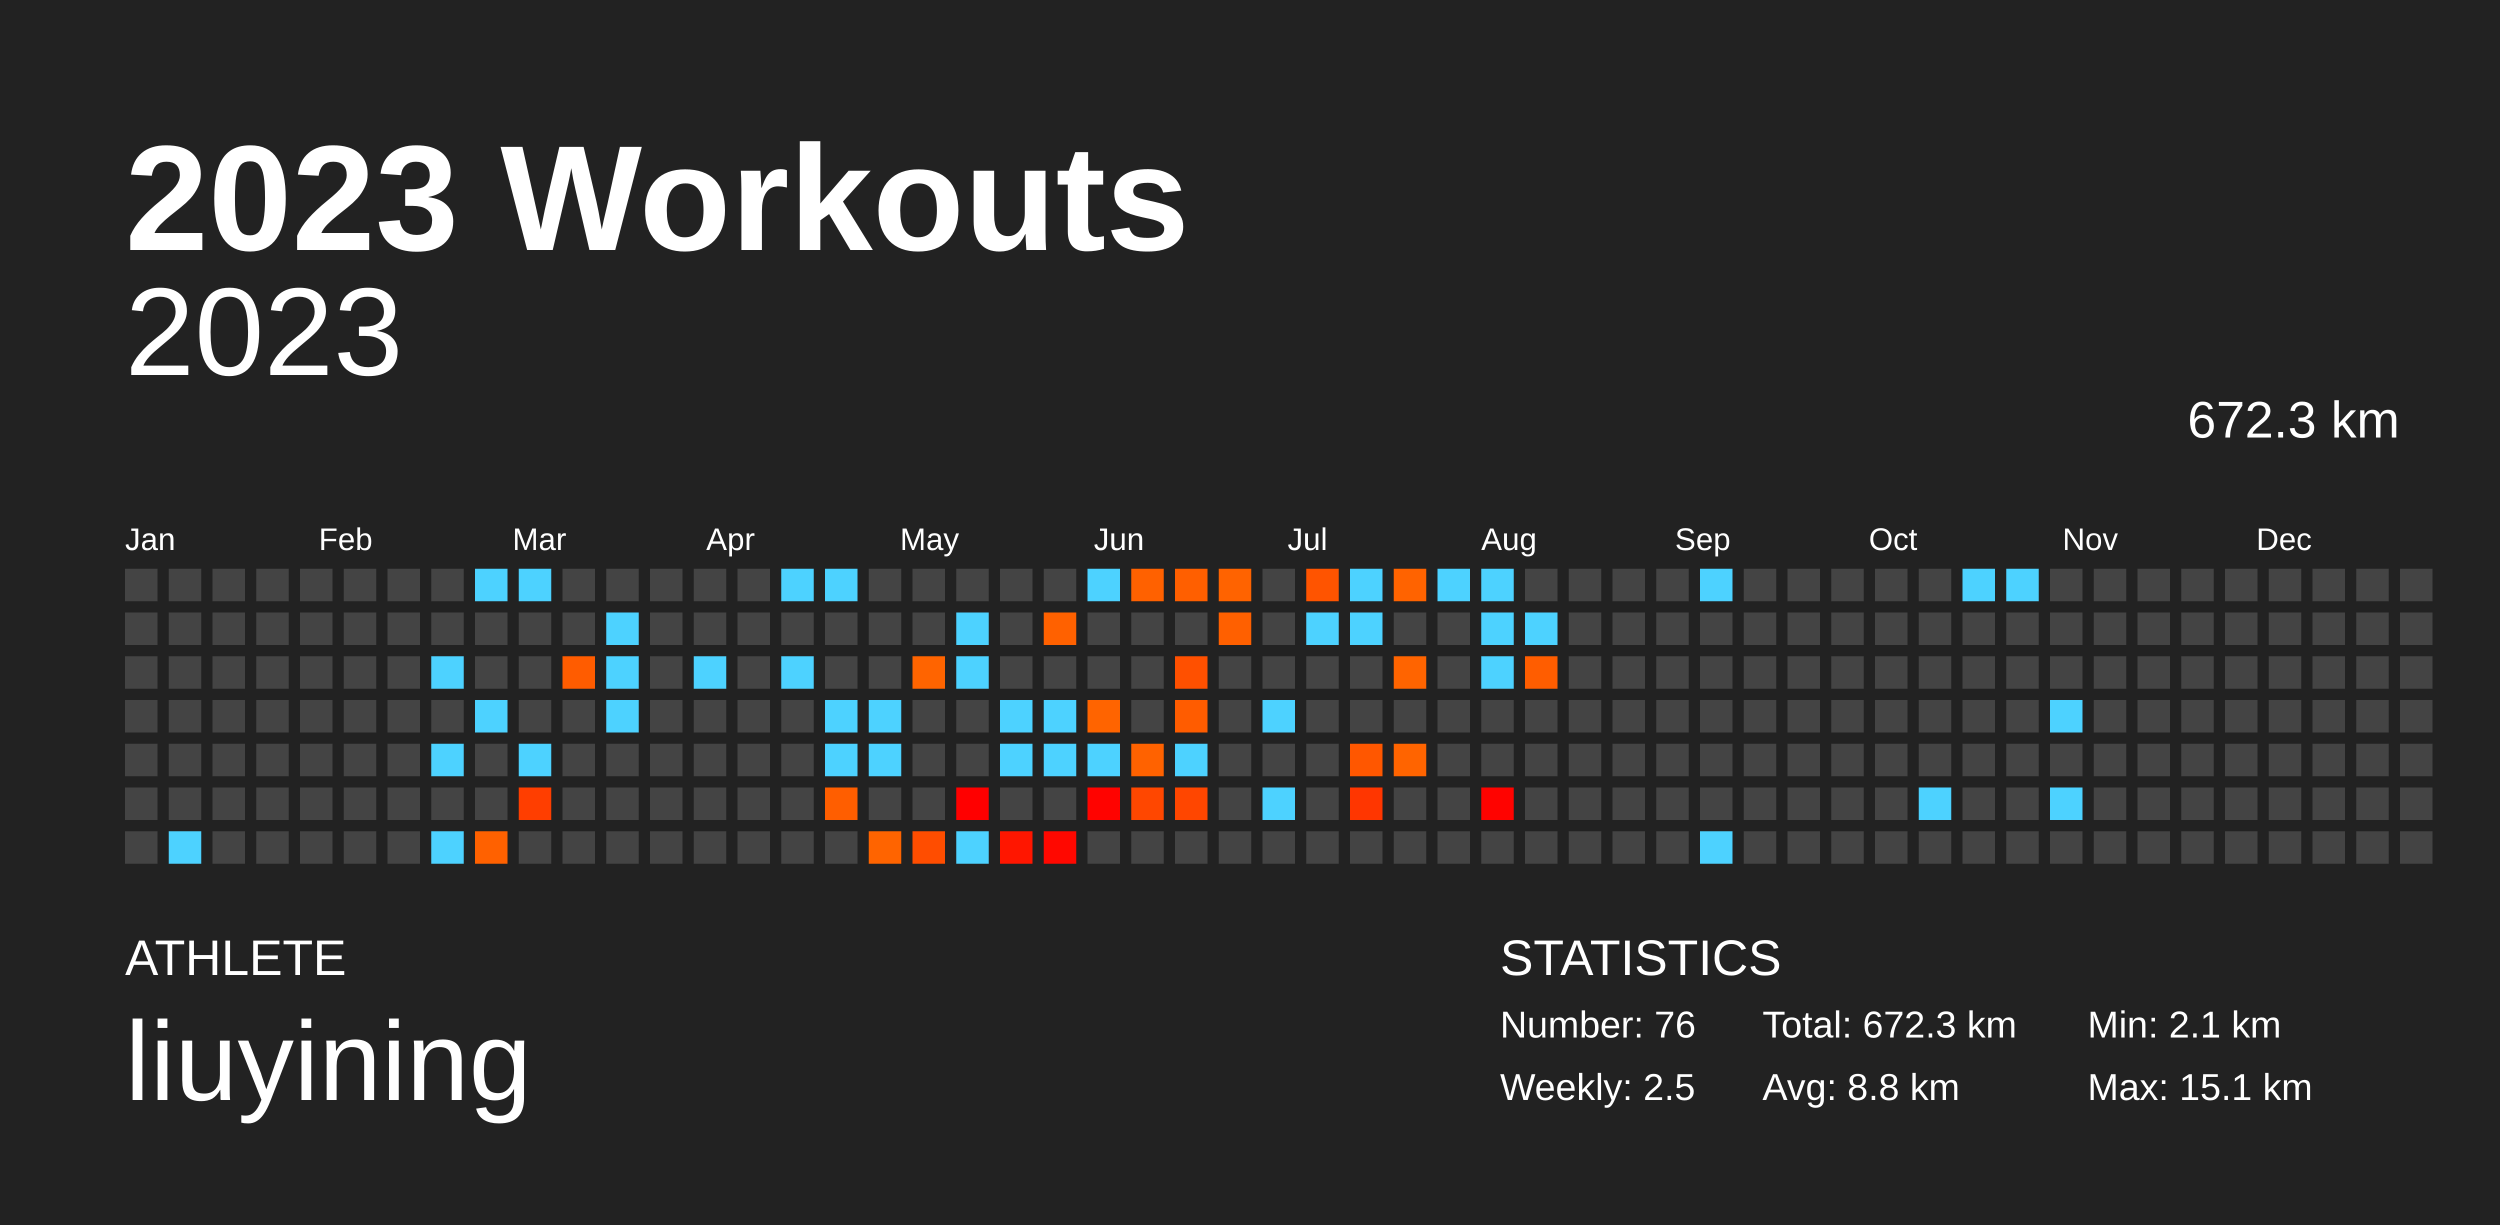
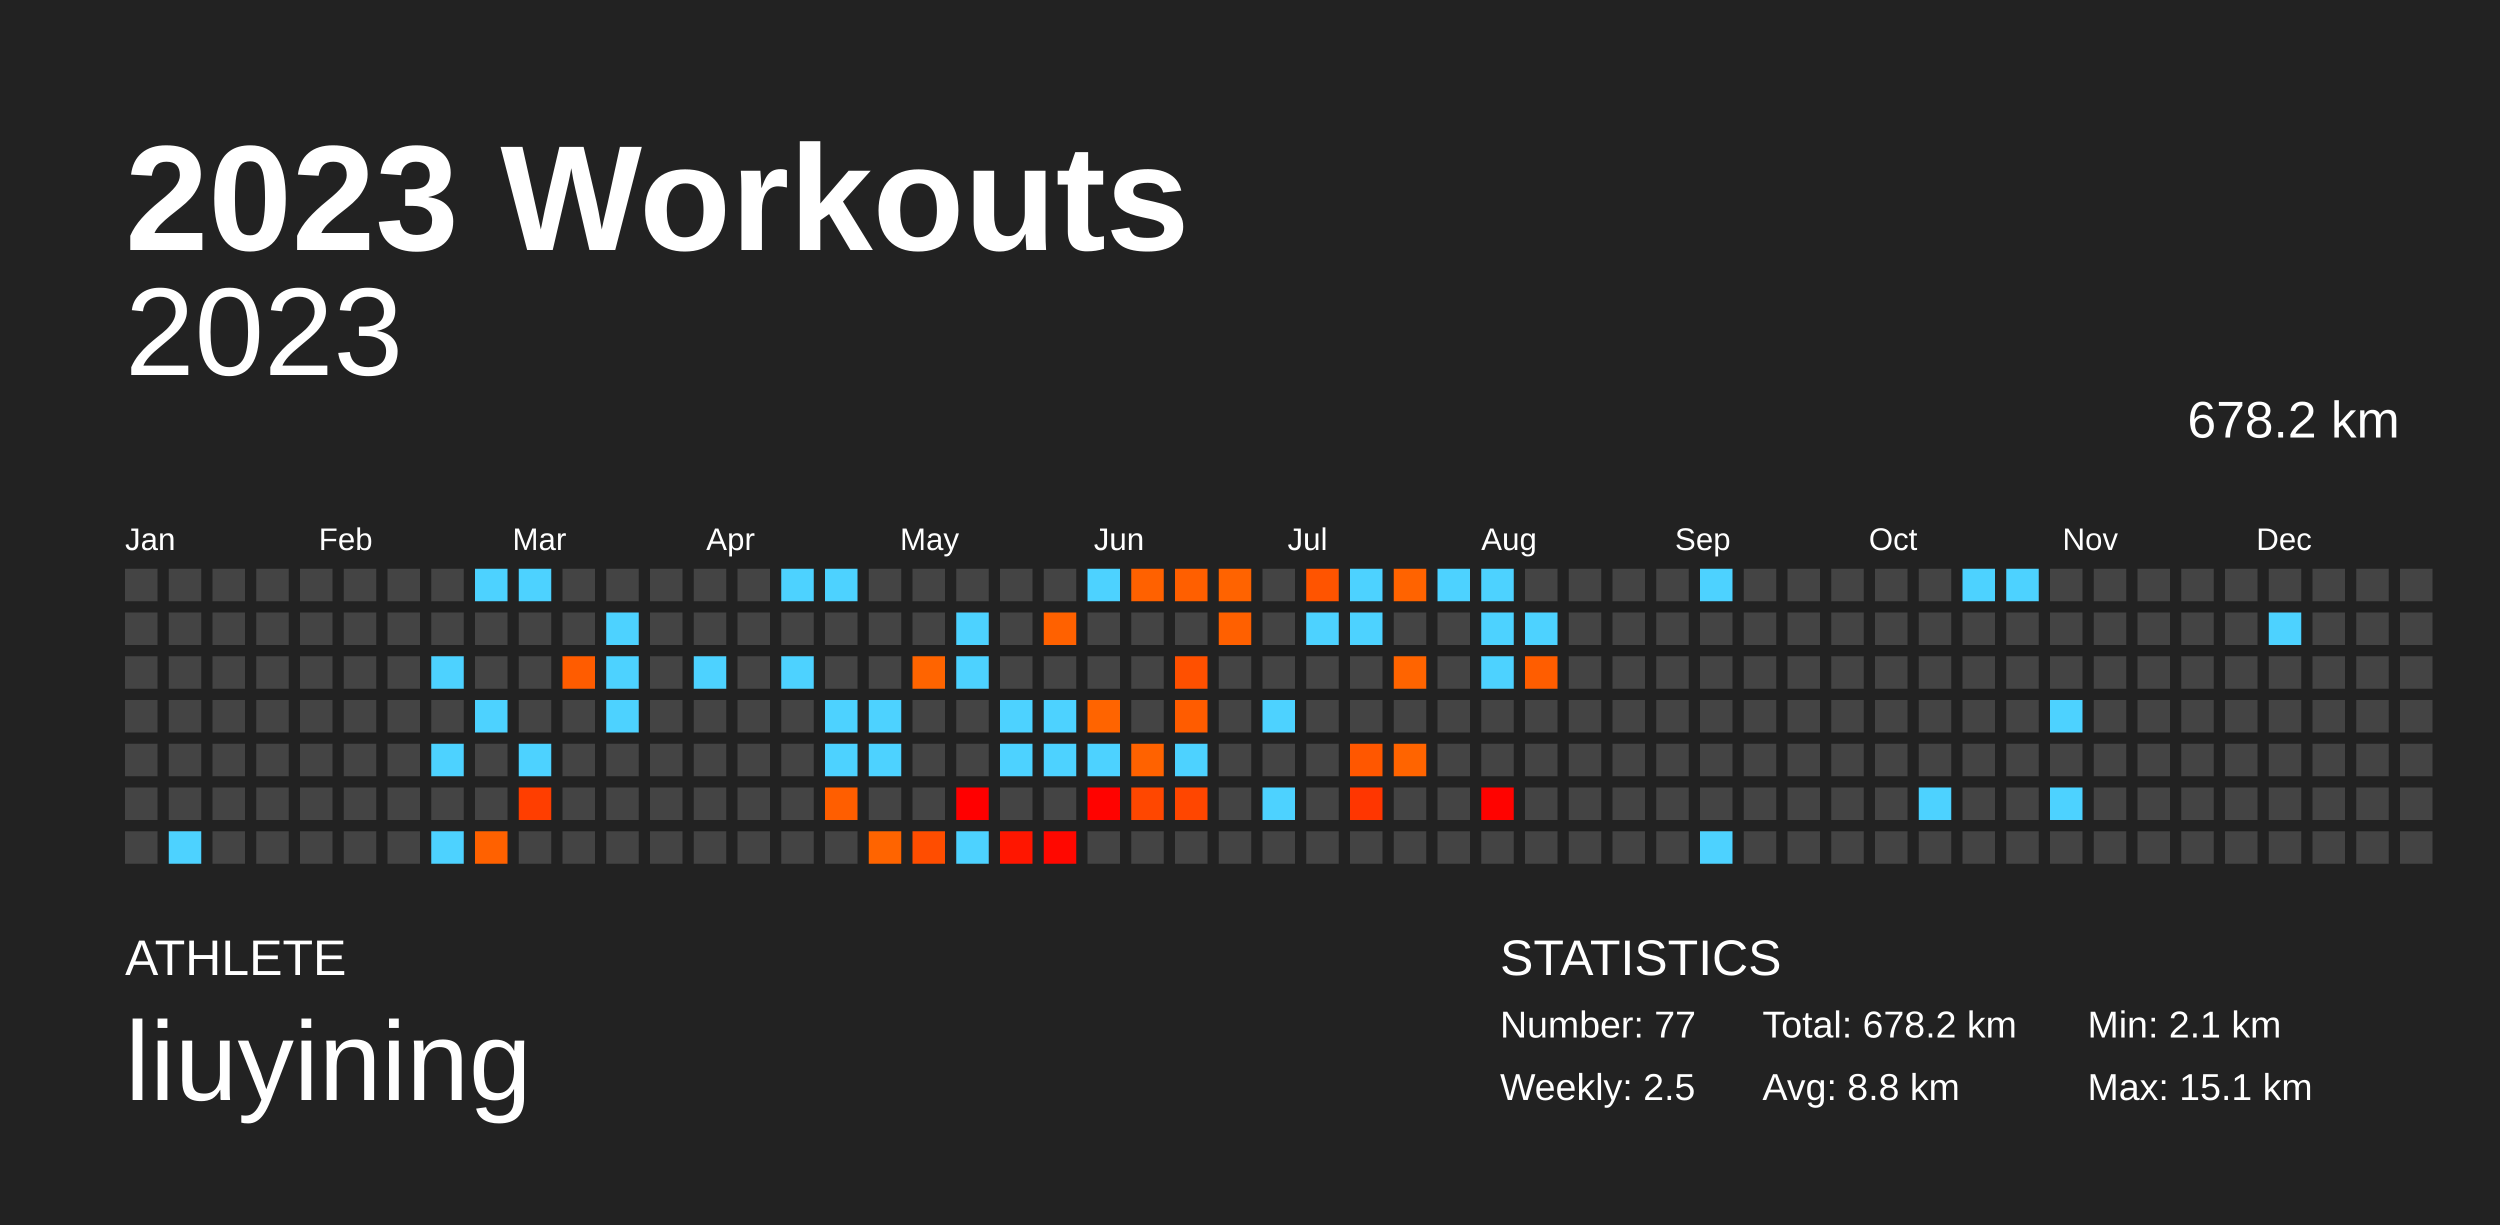
<svg xmlns="http://www.w3.org/2000/svg" baseProfile="full" height="98mm" version="1.1" viewBox="0,0,200,98" width="200mm">
  <defs />
  <rect fill="#222222" height="98" width="200" x="0" y="0" />
  <text fill="#FFFFFF" style="font-size:12px; font-family:Arial; font-weight:bold;" x="10" y="20">2023 Workouts</text>
  <text fill="#FFFFFF" style="font-size:4px; font-family:Arial" x="10" y="78">ATHLETE</text>
  <text fill="#FFFFFF" style="font-size:9px; font-family:Arial" x="10" y="88">liuyining</text>
  <text fill="#FFFFFF" style="font-size:4px; font-family:Arial" x="120" y="78">STATISTICS</text>
-   <text fill="#FFFFFF" style="font-size:3px; font-family:Arial" x="120" y="83">Number: 76</text>
+   <text fill="#FFFFFF" style="font-size:3px; font-family:Arial" x="120" y="83">Number: 77</text>
  <text fill="#FFFFFF" style="font-size:3px; font-family:Arial" x="120" y="88">Weekly: 2.5</text>
-   <text fill="#FFFFFF" style="font-size:3px; font-family:Arial" x="141" y="83">Total: 672.3 km</text>
+   <text fill="#FFFFFF" style="font-size:3px; font-family:Arial" x="141" y="83">Total: 678.2 km</text>
  <text fill="#FFFFFF" style="font-size:3px; font-family:Arial" x="141" y="88">Avg: 8.8 km</text>
  <text fill="#FFFFFF" style="font-size:3px; font-family:Arial" x="167" y="83">Min: 2.1 km</text>
  <text fill="#FFFFFF" style="font-size:3px; font-family:Arial" x="167" y="88">Max: 15.1 km</text>
  <text alignment-baseline="hanging" fill="#FFFFFF" style="font-size:10.0px; font-family:Arial;" x="10" y="30">2023</text>
-   <text alignment-baseline="hanging" fill="#FFFFFF" style="font-size:4.125px; font-family:Arial;" x="175" y="35">672.3 km</text>
+   <text alignment-baseline="hanging" fill="#FFFFFF" style="font-size:4.125px; font-family:Arial;" x="175" y="35">678.2 km</text>
  <text fill="#FFFFFF" style="font-size:2.5px; font-family:Arial" x="10.0" y="44">Jan</text>
  <text fill="#FFFFFF" style="font-size:2.5px; font-family:Arial" x="25.5" y="44">Feb</text>
  <text fill="#FFFFFF" style="font-size:2.5px; font-family:Arial" x="41.0" y="44">Mar</text>
  <text fill="#FFFFFF" style="font-size:2.5px; font-family:Arial" x="56.5" y="44">Apr</text>
  <text fill="#FFFFFF" style="font-size:2.5px; font-family:Arial" x="72.0" y="44">May</text>
  <text fill="#FFFFFF" style="font-size:2.5px; font-family:Arial" x="87.5" y="44">Jun</text>
  <text fill="#FFFFFF" style="font-size:2.5px; font-family:Arial" x="103.0" y="44">Jul</text>
  <text fill="#FFFFFF" style="font-size:2.5px; font-family:Arial" x="118.5" y="44">Aug</text>
  <text fill="#FFFFFF" style="font-size:2.5px; font-family:Arial" x="134.0" y="44">Sep</text>
  <text fill="#FFFFFF" style="font-size:2.5px; font-family:Arial" x="149.5" y="44">Oct</text>
  <text fill="#FFFFFF" style="font-size:2.5px; font-family:Arial" x="165.0" y="44">Nov</text>
  <text fill="#FFFFFF" style="font-size:2.5px; font-family:Arial" x="180.5" y="44">Dec</text>
  <rect fill="#444444" height="2.6" width="2.6" x="10.0" y="45.5" />
  <rect fill="#444444" height="2.6" width="2.6" x="10.0" y="49.0" />
  <rect fill="#444444" height="2.6" width="2.6" x="10.0" y="52.5" />
  <rect fill="#444444" height="2.6" width="2.6" x="10.0" y="56.0" />
  <rect fill="#444444" height="2.6" width="2.6" x="10.0" y="59.5" />
  <rect fill="#444444" height="2.6" width="2.6" x="10.0" y="63.0" />
  <rect fill="#444444" height="2.6" width="2.6" x="10.0" y="66.5" />
  <rect fill="#444444" height="2.6" width="2.6" x="13.5" y="45.5" />
  <rect fill="#444444" height="2.6" width="2.6" x="13.5" y="49.0" />
  <rect fill="#444444" height="2.6" width="2.6" x="13.5" y="52.5" />
  <rect fill="#444444" height="2.6" width="2.6" x="13.5" y="56.0" />
  <rect fill="#444444" height="2.6" width="2.6" x="13.5" y="59.5" />
  <rect fill="#444444" height="2.6" width="2.6" x="13.5" y="63.0" />
  <rect fill="#4dd2ff" height="2.6" width="2.6" x="13.5" y="66.5" />
  <rect fill="#444444" height="2.6" width="2.6" x="17.0" y="45.5" />
  <rect fill="#444444" height="2.6" width="2.6" x="17.0" y="49.0" />
  <rect fill="#444444" height="2.6" width="2.6" x="17.0" y="52.5" />
  <rect fill="#444444" height="2.6" width="2.6" x="17.0" y="56.0" />
  <rect fill="#444444" height="2.6" width="2.6" x="17.0" y="59.5" />
  <rect fill="#444444" height="2.6" width="2.6" x="17.0" y="63.0" />
  <rect fill="#444444" height="2.6" width="2.6" x="17.0" y="66.5" />
  <rect fill="#444444" height="2.6" width="2.6" x="20.5" y="45.5" />
  <rect fill="#444444" height="2.6" width="2.6" x="20.5" y="49.0" />
  <rect fill="#444444" height="2.6" width="2.6" x="20.5" y="52.5" />
  <rect fill="#444444" height="2.6" width="2.6" x="20.5" y="56.0" />
  <rect fill="#444444" height="2.6" width="2.6" x="20.5" y="59.5" />
  <rect fill="#444444" height="2.6" width="2.6" x="20.5" y="63.0" />
  <rect fill="#444444" height="2.6" width="2.6" x="20.5" y="66.5" />
  <rect fill="#444444" height="2.6" width="2.6" x="24.0" y="45.5" />
  <rect fill="#444444" height="2.6" width="2.6" x="24.0" y="49.0" />
  <rect fill="#444444" height="2.6" width="2.6" x="24.0" y="52.5" />
  <rect fill="#444444" height="2.6" width="2.6" x="24.0" y="56.0" />
  <rect fill="#444444" height="2.6" width="2.6" x="24.0" y="59.5" />
  <rect fill="#444444" height="2.6" width="2.6" x="24.0" y="63.0" />
  <rect fill="#444444" height="2.6" width="2.6" x="24.0" y="66.5" />
  <rect fill="#444444" height="2.6" width="2.6" x="27.5" y="45.5" />
  <rect fill="#444444" height="2.6" width="2.6" x="27.5" y="49.0" />
  <rect fill="#444444" height="2.6" width="2.6" x="27.5" y="52.5" />
  <rect fill="#444444" height="2.6" width="2.6" x="27.5" y="56.0" />
  <rect fill="#444444" height="2.6" width="2.6" x="27.5" y="59.5" />
  <rect fill="#444444" height="2.6" width="2.6" x="27.5" y="63.0" />
  <rect fill="#444444" height="2.6" width="2.6" x="27.5" y="66.5" />
  <rect fill="#444444" height="2.6" width="2.6" x="31.0" y="45.5" />
  <rect fill="#444444" height="2.6" width="2.6" x="31.0" y="49.0" />
  <rect fill="#444444" height="2.6" width="2.6" x="31.0" y="52.5" />
  <rect fill="#444444" height="2.6" width="2.6" x="31.0" y="56.0" />
  <rect fill="#444444" height="2.6" width="2.6" x="31.0" y="59.5" />
  <rect fill="#444444" height="2.6" width="2.6" x="31.0" y="63.0" />
  <rect fill="#444444" height="2.6" width="2.6" x="31.0" y="66.5" />
  <rect fill="#444444" height="2.6" width="2.6" x="34.5" y="45.5" />
  <rect fill="#444444" height="2.6" width="2.6" x="34.5" y="49.0" />
  <rect fill="#4dd2ff" height="2.6" width="2.6" x="34.5" y="52.5" />
  <rect fill="#444444" height="2.6" width="2.6" x="34.5" y="56.0" />
  <rect fill="#4dd2ff" height="2.6" width="2.6" x="34.5" y="59.5" />
  <rect fill="#444444" height="2.6" width="2.6" x="34.5" y="63.0" />
  <rect fill="#4dd2ff" height="2.6" width="2.6" x="34.5" y="66.5" />
  <rect fill="#4dd2ff" height="2.6" width="2.6" x="38.0" y="45.5" />
  <rect fill="#444444" height="2.6" width="2.6" x="38.0" y="49.0" />
  <rect fill="#444444" height="2.6" width="2.6" x="38.0" y="52.5" />
  <rect fill="#4dd2ff" height="2.6" width="2.6" x="38.0" y="56.0" />
  <rect fill="#444444" height="2.6" width="2.6" x="38.0" y="59.5" />
  <rect fill="#444444" height="2.6" width="2.6" x="38.0" y="63.0" />
  <rect fill="#ff6100" height="2.6" width="2.6" x="38.0" y="66.5" />
  <rect fill="#4dd2ff" height="2.6" width="2.6" x="41.5" y="45.5" />
  <rect fill="#444444" height="2.6" width="2.6" x="41.5" y="49.0" />
  <rect fill="#444444" height="2.6" width="2.6" x="41.5" y="52.5" />
  <rect fill="#444444" height="2.6" width="2.6" x="41.5" y="56.0" />
  <rect fill="#4dd2ff" height="2.6" width="2.6" x="41.5" y="59.5" />
  <rect fill="#ff3e00" height="2.6" width="2.6" x="41.5" y="63.0" />
  <rect fill="#444444" height="2.6" width="2.6" x="41.5" y="66.5" />
  <rect fill="#444444" height="2.6" width="2.6" x="45.0" y="45.5" />
  <rect fill="#444444" height="2.6" width="2.6" x="45.0" y="49.0" />
  <rect fill="#ff5c00" height="2.6" width="2.6" x="45.0" y="52.5" />
  <rect fill="#444444" height="2.6" width="2.6" x="45.0" y="56.0" />
  <rect fill="#444444" height="2.6" width="2.6" x="45.0" y="59.5" />
  <rect fill="#444444" height="2.6" width="2.6" x="45.0" y="63.0" />
  <rect fill="#444444" height="2.6" width="2.6" x="45.0" y="66.5" />
  <rect fill="#444444" height="2.6" width="2.6" x="48.5" y="45.5" />
  <rect fill="#4dd2ff" height="2.6" width="2.6" x="48.5" y="49.0" />
  <rect fill="#4dd2ff" height="2.6" width="2.6" x="48.5" y="52.5" />
  <rect fill="#4dd2ff" height="2.6" width="2.6" x="48.5" y="56.0" />
  <rect fill="#444444" height="2.6" width="2.6" x="48.5" y="59.5" />
  <rect fill="#444444" height="2.6" width="2.6" x="48.5" y="63.0" />
  <rect fill="#444444" height="2.6" width="2.6" x="48.5" y="66.5" />
  <rect fill="#444444" height="2.6" width="2.6" x="52.0" y="45.5" />
  <rect fill="#444444" height="2.6" width="2.6" x="52.0" y="49.0" />
  <rect fill="#444444" height="2.6" width="2.6" x="52.0" y="52.5" />
  <rect fill="#444444" height="2.6" width="2.6" x="52.0" y="56.0" />
  <rect fill="#444444" height="2.6" width="2.6" x="52.0" y="59.5" />
  <rect fill="#444444" height="2.6" width="2.6" x="52.0" y="63.0" />
  <rect fill="#444444" height="2.6" width="2.6" x="52.0" y="66.5" />
  <rect fill="#444444" height="2.6" width="2.6" x="55.5" y="45.5" />
  <rect fill="#444444" height="2.6" width="2.6" x="55.5" y="49.0" />
  <rect fill="#4dd2ff" height="2.6" width="2.6" x="55.5" y="52.5" />
  <rect fill="#444444" height="2.6" width="2.6" x="55.5" y="56.0" />
  <rect fill="#444444" height="2.6" width="2.6" x="55.5" y="59.5" />
  <rect fill="#444444" height="2.6" width="2.6" x="55.5" y="63.0" />
  <rect fill="#444444" height="2.6" width="2.6" x="55.5" y="66.5" />
  <rect fill="#444444" height="2.6" width="2.6" x="59.0" y="45.5" />
  <rect fill="#444444" height="2.6" width="2.6" x="59.0" y="49.0" />
  <rect fill="#444444" height="2.6" width="2.6" x="59.0" y="52.5" />
  <rect fill="#444444" height="2.6" width="2.6" x="59.0" y="56.0" />
  <rect fill="#444444" height="2.6" width="2.6" x="59.0" y="59.5" />
  <rect fill="#444444" height="2.6" width="2.6" x="59.0" y="63.0" />
  <rect fill="#444444" height="2.6" width="2.6" x="59.0" y="66.5" />
  <rect fill="#4dd2ff" height="2.6" width="2.6" x="62.5" y="45.5" />
  <rect fill="#444444" height="2.6" width="2.6" x="62.5" y="49.0" />
  <rect fill="#4dd2ff" height="2.6" width="2.6" x="62.5" y="52.5" />
  <rect fill="#444444" height="2.6" width="2.6" x="62.5" y="56.0" />
  <rect fill="#444444" height="2.6" width="2.6" x="62.5" y="59.5" />
  <rect fill="#444444" height="2.6" width="2.6" x="62.5" y="63.0" />
  <rect fill="#444444" height="2.6" width="2.6" x="62.5" y="66.5" />
  <rect fill="#4dd2ff" height="2.6" width="2.6" x="66.0" y="45.5" />
  <rect fill="#444444" height="2.6" width="2.6" x="66.0" y="49.0" />
  <rect fill="#444444" height="2.6" width="2.6" x="66.0" y="52.5" />
  <rect fill="#4dd2ff" height="2.6" width="2.6" x="66.0" y="56.0" />
  <rect fill="#4dd2ff" height="2.6" width="2.6" x="66.0" y="59.5" />
  <rect fill="#ff5e00" height="2.6" width="2.6" x="66.0" y="63.0" />
  <rect fill="#444444" height="2.6" width="2.6" x="66.0" y="66.5" />
  <rect fill="#444444" height="2.6" width="2.6" x="69.5" y="45.5" />
  <rect fill="#444444" height="2.6" width="2.6" x="69.5" y="49.0" />
  <rect fill="#444444" height="2.6" width="2.6" x="69.5" y="52.5" />
  <rect fill="#4dd2ff" height="2.6" width="2.6" x="69.5" y="56.0" />
  <rect fill="#4dd2ff" height="2.6" width="2.6" x="69.5" y="59.5" />
  <rect fill="#444444" height="2.6" width="2.6" x="69.5" y="63.0" />
  <rect fill="#ff6400" height="2.6" width="2.6" x="69.5" y="66.5" />
  <rect fill="#444444" height="2.6" width="2.6" x="73.0" y="45.5" />
  <rect fill="#444444" height="2.6" width="2.6" x="73.0" y="49.0" />
  <rect fill="#ff6400" height="2.6" width="2.6" x="73.0" y="52.5" />
  <rect fill="#444444" height="2.6" width="2.6" x="73.0" y="56.0" />
  <rect fill="#444444" height="2.6" width="2.6" x="73.0" y="59.5" />
  <rect fill="#444444" height="2.6" width="2.6" x="73.0" y="63.0" />
  <rect fill="#ff4d00" height="2.6" width="2.6" x="73.0" y="66.5" />
  <rect fill="#444444" height="2.6" width="2.6" x="76.5" y="45.5" />
  <rect fill="#4dd2ff" height="2.6" width="2.6" x="76.5" y="49.0" />
  <rect fill="#4dd2ff" height="2.6" width="2.6" x="76.5" y="52.5" />
  <rect fill="#444444" height="2.6" width="2.6" x="76.5" y="56.0" />
  <rect fill="#444444" height="2.6" width="2.6" x="76.5" y="59.5" />
  <rect fill="#ff0000" height="2.6" width="2.6" x="76.5" y="63.0" />
  <rect fill="#4dd2ff" height="2.6" width="2.6" x="76.5" y="66.5" />
  <rect fill="#444444" height="2.6" width="2.6" x="80.0" y="45.5" />
  <rect fill="#444444" height="2.6" width="2.6" x="80.0" y="49.0" />
  <rect fill="#444444" height="2.6" width="2.6" x="80.0" y="52.5" />
  <rect fill="#4dd2ff" height="2.6" width="2.6" x="80.0" y="56.0" />
  <rect fill="#4dd2ff" height="2.6" width="2.6" x="80.0" y="59.5" />
  <rect fill="#444444" height="2.6" width="2.6" x="80.0" y="63.0" />
  <rect fill="#ff1600" height="2.6" width="2.6" x="80.0" y="66.5" />
  <rect fill="#444444" height="2.6" width="2.6" x="83.5" y="45.5" />
  <rect fill="#ff6100" height="2.6" width="2.6" x="83.5" y="49.0" />
  <rect fill="#444444" height="2.6" width="2.6" x="83.5" y="52.5" />
  <rect fill="#4dd2ff" height="2.6" width="2.6" x="83.5" y="56.0" />
  <rect fill="#4dd2ff" height="2.6" width="2.6" x="83.5" y="59.5" />
  <rect fill="#444444" height="2.6" width="2.6" x="83.5" y="63.0" />
  <rect fill="#ff0800" height="2.6" width="2.6" x="83.5" y="66.5" />
  <rect fill="#4dd2ff" height="2.6" width="2.6" x="87.0" y="45.5" />
  <rect fill="#444444" height="2.6" width="2.6" x="87.0" y="49.0" />
  <rect fill="#444444" height="2.6" width="2.6" x="87.0" y="52.5" />
  <rect fill="#ff6400" height="2.6" width="2.6" x="87.0" y="56.0" />
  <rect fill="#4dd2ff" height="2.6" width="2.6" x="87.0" y="59.5" />
  <rect fill="#ff0300" height="2.6" width="2.6" x="87.0" y="63.0" />
  <rect fill="#444444" height="2.6" width="2.6" x="87.0" y="66.5" />
  <rect fill="#ff6100" height="2.6" width="2.6" x="90.5" y="45.5" />
  <rect fill="#444444" height="2.6" width="2.6" x="90.5" y="49.0" />
  <rect fill="#444444" height="2.6" width="2.6" x="90.5" y="52.5" />
  <rect fill="#444444" height="2.6" width="2.6" x="90.5" y="56.0" />
  <rect fill="#ff6200" height="2.6" width="2.6" x="90.5" y="59.5" />
  <rect fill="#ff4700" height="2.6" width="2.6" x="90.5" y="63.0" />
  <rect fill="#444444" height="2.6" width="2.6" x="90.5" y="66.5" />
  <rect fill="#ff5f00" height="2.6" width="2.6" x="94.0" y="45.5" />
  <rect fill="#444444" height="2.6" width="2.6" x="94.0" y="49.0" />
  <rect fill="#ff5000" height="2.6" width="2.6" x="94.0" y="52.5" />
  <rect fill="#ff5c00" height="2.6" width="2.6" x="94.0" y="56.0" />
  <rect fill="#4dd2ff" height="2.6" width="2.6" x="94.0" y="59.5" />
  <rect fill="#ff4600" height="2.6" width="2.6" x="94.0" y="63.0" />
  <rect fill="#444444" height="2.6" width="2.6" x="94.0" y="66.5" />
  <rect fill="#ff6300" height="2.6" width="2.6" x="97.5" y="45.5" />
  <rect fill="#ff6000" height="2.6" width="2.6" x="97.5" y="49.0" />
  <rect fill="#444444" height="2.6" width="2.6" x="97.5" y="52.5" />
  <rect fill="#444444" height="2.6" width="2.6" x="97.5" y="56.0" />
  <rect fill="#444444" height="2.6" width="2.6" x="97.5" y="59.5" />
  <rect fill="#444444" height="2.6" width="2.6" x="97.5" y="63.0" />
  <rect fill="#444444" height="2.6" width="2.6" x="97.5" y="66.5" />
  <rect fill="#444444" height="2.6" width="2.6" x="101.0" y="45.5" />
  <rect fill="#444444" height="2.6" width="2.6" x="101.0" y="49.0" />
  <rect fill="#444444" height="2.6" width="2.6" x="101.0" y="52.5" />
  <rect fill="#4dd2ff" height="2.6" width="2.6" x="101.0" y="56.0" />
  <rect fill="#444444" height="2.6" width="2.6" x="101.0" y="59.5" />
  <rect fill="#4dd2ff" height="2.6" width="2.6" x="101.0" y="63.0" />
  <rect fill="#444444" height="2.6" width="2.6" x="101.0" y="66.5" />
  <rect fill="#ff5400" height="2.6" width="2.6" x="104.5" y="45.5" />
  <rect fill="#4dd2ff" height="2.6" width="2.6" x="104.5" y="49.0" />
  <rect fill="#444444" height="2.6" width="2.6" x="104.5" y="52.5" />
  <rect fill="#444444" height="2.6" width="2.6" x="104.5" y="56.0" />
  <rect fill="#444444" height="2.6" width="2.6" x="104.5" y="59.5" />
  <rect fill="#444444" height="2.6" width="2.6" x="104.5" y="63.0" />
  <rect fill="#444444" height="2.6" width="2.6" x="104.5" y="66.5" />
  <rect fill="#4dd2ff" height="2.6" width="2.6" x="108.0" y="45.5" />
  <rect fill="#4dd2ff" height="2.6" width="2.6" x="108.0" y="49.0" />
  <rect fill="#444444" height="2.6" width="2.6" x="108.0" y="52.5" />
  <rect fill="#444444" height="2.6" width="2.6" x="108.0" y="56.0" />
  <rect fill="#ff5700" height="2.6" width="2.6" x="108.0" y="59.5" />
  <rect fill="#ff3600" height="2.6" width="2.6" x="108.0" y="63.0" />
  <rect fill="#444444" height="2.6" width="2.6" x="108.0" y="66.5" />
  <rect fill="#ff6300" height="2.6" width="2.6" x="111.5" y="45.5" />
  <rect fill="#444444" height="2.6" width="2.6" x="111.5" y="49.0" />
  <rect fill="#ff6400" height="2.6" width="2.6" x="111.5" y="52.5" />
  <rect fill="#444444" height="2.6" width="2.6" x="111.5" y="56.0" />
  <rect fill="#ff6400" height="2.6" width="2.6" x="111.5" y="59.5" />
  <rect fill="#444444" height="2.6" width="2.6" x="111.5" y="63.0" />
  <rect fill="#444444" height="2.6" width="2.6" x="111.5" y="66.5" />
  <rect fill="#4dd2ff" height="2.6" width="2.6" x="115.0" y="45.5" />
  <rect fill="#444444" height="2.6" width="2.6" x="115.0" y="49.0" />
  <rect fill="#444444" height="2.6" width="2.6" x="115.0" y="52.5" />
  <rect fill="#444444" height="2.6" width="2.6" x="115.0" y="56.0" />
  <rect fill="#444444" height="2.6" width="2.6" x="115.0" y="59.5" />
  <rect fill="#444444" height="2.6" width="2.6" x="115.0" y="63.0" />
  <rect fill="#444444" height="2.6" width="2.6" x="115.0" y="66.5" />
  <rect fill="#4dd2ff" height="2.6" width="2.6" x="118.5" y="45.5" />
  <rect fill="#4dd2ff" height="2.6" width="2.6" x="118.5" y="49.0" />
  <rect fill="#4dd2ff" height="2.6" width="2.6" x="118.5" y="52.5" />
  <rect fill="#444444" height="2.6" width="2.6" x="118.5" y="56.0" />
  <rect fill="#444444" height="2.6" width="2.6" x="118.5" y="59.5" />
  <rect fill="#ff0300" height="2.6" width="2.6" x="118.5" y="63.0" />
  <rect fill="#444444" height="2.6" width="2.6" x="118.5" y="66.5" />
  <rect fill="#444444" height="2.6" width="2.6" x="122.0" y="45.5" />
  <rect fill="#4dd2ff" height="2.6" width="2.6" x="122.0" y="49.0" />
  <rect fill="#ff5d00" height="2.6" width="2.6" x="122.0" y="52.5" />
  <rect fill="#444444" height="2.6" width="2.6" x="122.0" y="56.0" />
  <rect fill="#444444" height="2.6" width="2.6" x="122.0" y="59.5" />
  <rect fill="#444444" height="2.6" width="2.6" x="122.0" y="63.0" />
  <rect fill="#444444" height="2.6" width="2.6" x="122.0" y="66.5" />
  <rect fill="#444444" height="2.6" width="2.6" x="125.5" y="45.5" />
  <rect fill="#444444" height="2.6" width="2.6" x="125.5" y="49.0" />
  <rect fill="#444444" height="2.6" width="2.6" x="125.5" y="52.5" />
  <rect fill="#444444" height="2.6" width="2.6" x="125.5" y="56.0" />
  <rect fill="#444444" height="2.6" width="2.6" x="125.5" y="59.5" />
  <rect fill="#444444" height="2.6" width="2.6" x="125.5" y="63.0" />
  <rect fill="#444444" height="2.6" width="2.6" x="125.5" y="66.5" />
  <rect fill="#444444" height="2.6" width="2.6" x="129.0" y="45.5" />
  <rect fill="#444444" height="2.6" width="2.6" x="129.0" y="49.0" />
  <rect fill="#444444" height="2.6" width="2.6" x="129.0" y="52.5" />
  <rect fill="#444444" height="2.6" width="2.6" x="129.0" y="56.0" />
  <rect fill="#444444" height="2.6" width="2.6" x="129.0" y="59.5" />
  <rect fill="#444444" height="2.6" width="2.6" x="129.0" y="63.0" />
  <rect fill="#444444" height="2.6" width="2.6" x="129.0" y="66.5" />
  <rect fill="#444444" height="2.6" width="2.6" x="132.5" y="45.5" />
  <rect fill="#444444" height="2.6" width="2.6" x="132.5" y="49.0" />
  <rect fill="#444444" height="2.6" width="2.6" x="132.5" y="52.5" />
  <rect fill="#444444" height="2.6" width="2.6" x="132.5" y="56.0" />
  <rect fill="#444444" height="2.6" width="2.6" x="132.5" y="59.5" />
  <rect fill="#444444" height="2.6" width="2.6" x="132.5" y="63.0" />
  <rect fill="#444444" height="2.6" width="2.6" x="132.5" y="66.5" />
  <rect fill="#4dd2ff" height="2.6" width="2.6" x="136.0" y="45.5" />
  <rect fill="#444444" height="2.6" width="2.6" x="136.0" y="49.0" />
  <rect fill="#444444" height="2.6" width="2.6" x="136.0" y="52.5" />
  <rect fill="#444444" height="2.6" width="2.6" x="136.0" y="56.0" />
  <rect fill="#444444" height="2.6" width="2.6" x="136.0" y="59.5" />
  <rect fill="#444444" height="2.6" width="2.6" x="136.0" y="63.0" />
  <rect fill="#4dd2ff" height="2.6" width="2.6" x="136.0" y="66.5" />
  <rect fill="#444444" height="2.6" width="2.6" x="139.5" y="45.5" />
  <rect fill="#444444" height="2.6" width="2.6" x="139.5" y="49.0" />
  <rect fill="#444444" height="2.6" width="2.6" x="139.5" y="52.5" />
  <rect fill="#444444" height="2.6" width="2.6" x="139.5" y="56.0" />
  <rect fill="#444444" height="2.6" width="2.6" x="139.5" y="59.5" />
  <rect fill="#444444" height="2.6" width="2.6" x="139.5" y="63.0" />
  <rect fill="#444444" height="2.6" width="2.6" x="139.5" y="66.5" />
  <rect fill="#444444" height="2.6" width="2.6" x="143.0" y="45.5" />
  <rect fill="#444444" height="2.6" width="2.6" x="143.0" y="49.0" />
  <rect fill="#444444" height="2.6" width="2.6" x="143.0" y="52.5" />
  <rect fill="#444444" height="2.6" width="2.6" x="143.0" y="56.0" />
  <rect fill="#444444" height="2.6" width="2.6" x="143.0" y="59.5" />
  <rect fill="#444444" height="2.6" width="2.6" x="143.0" y="63.0" />
  <rect fill="#444444" height="2.6" width="2.6" x="143.0" y="66.5" />
  <rect fill="#444444" height="2.6" width="2.6" x="146.5" y="45.5" />
  <rect fill="#444444" height="2.6" width="2.6" x="146.5" y="49.0" />
  <rect fill="#444444" height="2.6" width="2.6" x="146.5" y="52.5" />
  <rect fill="#444444" height="2.6" width="2.6" x="146.5" y="56.0" />
  <rect fill="#444444" height="2.6" width="2.6" x="146.5" y="59.5" />
  <rect fill="#444444" height="2.6" width="2.6" x="146.5" y="63.0" />
  <rect fill="#444444" height="2.6" width="2.6" x="146.5" y="66.5" />
  <rect fill="#444444" height="2.6" width="2.6" x="150.0" y="45.5" />
  <rect fill="#444444" height="2.6" width="2.6" x="150.0" y="49.0" />
  <rect fill="#444444" height="2.6" width="2.6" x="150.0" y="52.5" />
  <rect fill="#444444" height="2.6" width="2.6" x="150.0" y="56.0" />
  <rect fill="#444444" height="2.6" width="2.6" x="150.0" y="59.5" />
  <rect fill="#444444" height="2.6" width="2.6" x="150.0" y="63.0" />
  <rect fill="#444444" height="2.6" width="2.6" x="150.0" y="66.5" />
  <rect fill="#444444" height="2.6" width="2.6" x="153.5" y="45.5" />
  <rect fill="#444444" height="2.6" width="2.6" x="153.5" y="49.0" />
  <rect fill="#444444" height="2.6" width="2.6" x="153.5" y="52.5" />
  <rect fill="#444444" height="2.6" width="2.6" x="153.5" y="56.0" />
  <rect fill="#444444" height="2.6" width="2.6" x="153.5" y="59.5" />
  <rect fill="#4dd2ff" height="2.6" width="2.6" x="153.5" y="63.0" />
  <rect fill="#444444" height="2.6" width="2.6" x="153.5" y="66.5" />
  <rect fill="#4dd2ff" height="2.6" width="2.6" x="157.0" y="45.5" />
  <rect fill="#444444" height="2.6" width="2.6" x="157.0" y="49.0" />
  <rect fill="#444444" height="2.6" width="2.6" x="157.0" y="52.5" />
  <rect fill="#444444" height="2.6" width="2.6" x="157.0" y="56.0" />
  <rect fill="#444444" height="2.6" width="2.6" x="157.0" y="59.5" />
  <rect fill="#444444" height="2.6" width="2.6" x="157.0" y="63.0" />
  <rect fill="#444444" height="2.6" width="2.6" x="157.0" y="66.5" />
  <rect fill="#4dd2ff" height="2.6" width="2.6" x="160.5" y="45.5" />
  <rect fill="#444444" height="2.6" width="2.6" x="160.5" y="49.0" />
  <rect fill="#444444" height="2.6" width="2.6" x="160.5" y="52.5" />
  <rect fill="#444444" height="2.6" width="2.6" x="160.5" y="56.0" />
  <rect fill="#444444" height="2.6" width="2.6" x="160.5" y="59.5" />
  <rect fill="#444444" height="2.6" width="2.6" x="160.5" y="63.0" />
  <rect fill="#444444" height="2.6" width="2.6" x="160.5" y="66.5" />
  <rect fill="#444444" height="2.6" width="2.6" x="164.0" y="45.5" />
  <rect fill="#444444" height="2.6" width="2.6" x="164.0" y="49.0" />
  <rect fill="#444444" height="2.6" width="2.6" x="164.0" y="52.5" />
  <rect fill="#4dd2ff" height="2.6" width="2.6" x="164.0" y="56.0" />
  <rect fill="#444444" height="2.6" width="2.6" x="164.0" y="59.5" />
  <rect fill="#4dd2ff" height="2.6" width="2.6" x="164.0" y="63.0" />
  <rect fill="#444444" height="2.6" width="2.6" x="164.0" y="66.5" />
  <rect fill="#444444" height="2.6" width="2.6" x="167.5" y="45.5" />
  <rect fill="#444444" height="2.6" width="2.6" x="167.5" y="49.0" />
  <rect fill="#444444" height="2.6" width="2.6" x="167.5" y="52.5" />
  <rect fill="#444444" height="2.6" width="2.6" x="167.5" y="56.0" />
  <rect fill="#444444" height="2.6" width="2.6" x="167.5" y="59.5" />
  <rect fill="#444444" height="2.6" width="2.6" x="167.5" y="63.0" />
  <rect fill="#444444" height="2.6" width="2.6" x="167.5" y="66.5" />
  <rect fill="#444444" height="2.6" width="2.6" x="171.0" y="45.5" />
  <rect fill="#444444" height="2.6" width="2.6" x="171.0" y="49.0" />
  <rect fill="#444444" height="2.6" width="2.6" x="171.0" y="52.5" />
  <rect fill="#444444" height="2.6" width="2.6" x="171.0" y="56.0" />
  <rect fill="#444444" height="2.6" width="2.6" x="171.0" y="59.5" />
  <rect fill="#444444" height="2.6" width="2.6" x="171.0" y="63.0" />
  <rect fill="#444444" height="2.6" width="2.6" x="171.0" y="66.5" />
  <rect fill="#444444" height="2.6" width="2.6" x="174.5" y="45.5" />
  <rect fill="#444444" height="2.6" width="2.6" x="174.5" y="49.0" />
  <rect fill="#444444" height="2.6" width="2.6" x="174.5" y="52.5" />
  <rect fill="#444444" height="2.6" width="2.6" x="174.5" y="56.0" />
  <rect fill="#444444" height="2.6" width="2.6" x="174.5" y="59.5" />
  <rect fill="#444444" height="2.6" width="2.6" x="174.5" y="63.0" />
  <rect fill="#444444" height="2.6" width="2.6" x="174.5" y="66.5" />
  <rect fill="#444444" height="2.6" width="2.6" x="178.0" y="45.5" />
  <rect fill="#444444" height="2.6" width="2.6" x="178.0" y="49.0" />
  <rect fill="#444444" height="2.6" width="2.6" x="178.0" y="52.5" />
  <rect fill="#444444" height="2.6" width="2.6" x="178.0" y="56.0" />
  <rect fill="#444444" height="2.6" width="2.6" x="178.0" y="59.5" />
  <rect fill="#444444" height="2.6" width="2.6" x="178.0" y="63.0" />
  <rect fill="#444444" height="2.6" width="2.6" x="178.0" y="66.5" />
  <rect fill="#444444" height="2.6" width="2.6" x="181.5" y="45.5" />
-   <rect fill="#444444" height="2.6" width="2.6" x="181.5" y="49.0" />
+   <rect fill="#4dd2ff" height="2.6" width="2.6" x="181.5" y="49.0" />
  <rect fill="#444444" height="2.6" width="2.6" x="181.5" y="52.5" />
  <rect fill="#444444" height="2.6" width="2.6" x="181.5" y="56.0" />
  <rect fill="#444444" height="2.6" width="2.6" x="181.5" y="59.5" />
  <rect fill="#444444" height="2.6" width="2.6" x="181.5" y="63.0" />
  <rect fill="#444444" height="2.6" width="2.6" x="181.5" y="66.5" />
  <rect fill="#444444" height="2.6" width="2.6" x="185.0" y="45.5" />
  <rect fill="#444444" height="2.6" width="2.6" x="185.0" y="49.0" />
  <rect fill="#444444" height="2.6" width="2.6" x="185.0" y="52.5" />
  <rect fill="#444444" height="2.6" width="2.6" x="185.0" y="56.0" />
  <rect fill="#444444" height="2.6" width="2.6" x="185.0" y="59.5" />
  <rect fill="#444444" height="2.6" width="2.6" x="185.0" y="63.0" />
  <rect fill="#444444" height="2.6" width="2.6" x="185.0" y="66.5" />
  <rect fill="#444444" height="2.6" width="2.6" x="188.5" y="45.5" />
  <rect fill="#444444" height="2.6" width="2.6" x="188.5" y="49.0" />
  <rect fill="#444444" height="2.6" width="2.6" x="188.5" y="52.5" />
  <rect fill="#444444" height="2.6" width="2.6" x="188.5" y="56.0" />
  <rect fill="#444444" height="2.6" width="2.6" x="188.5" y="59.5" />
  <rect fill="#444444" height="2.6" width="2.6" x="188.5" y="63.0" />
  <rect fill="#444444" height="2.6" width="2.6" x="188.5" y="66.5" />
  <rect fill="#444444" height="2.6" width="2.6" x="192.0" y="45.5" />
  <rect fill="#444444" height="2.6" width="2.6" x="192.0" y="49.0" />
  <rect fill="#444444" height="2.6" width="2.6" x="192.0" y="52.5" />
  <rect fill="#444444" height="2.6" width="2.6" x="192.0" y="56.0" />
  <rect fill="#444444" height="2.6" width="2.6" x="192.0" y="59.5" />
  <rect fill="#444444" height="2.6" width="2.6" x="192.0" y="63.0" />
  <rect fill="#444444" height="2.6" width="2.6" x="192.0" y="66.5" />
</svg>
